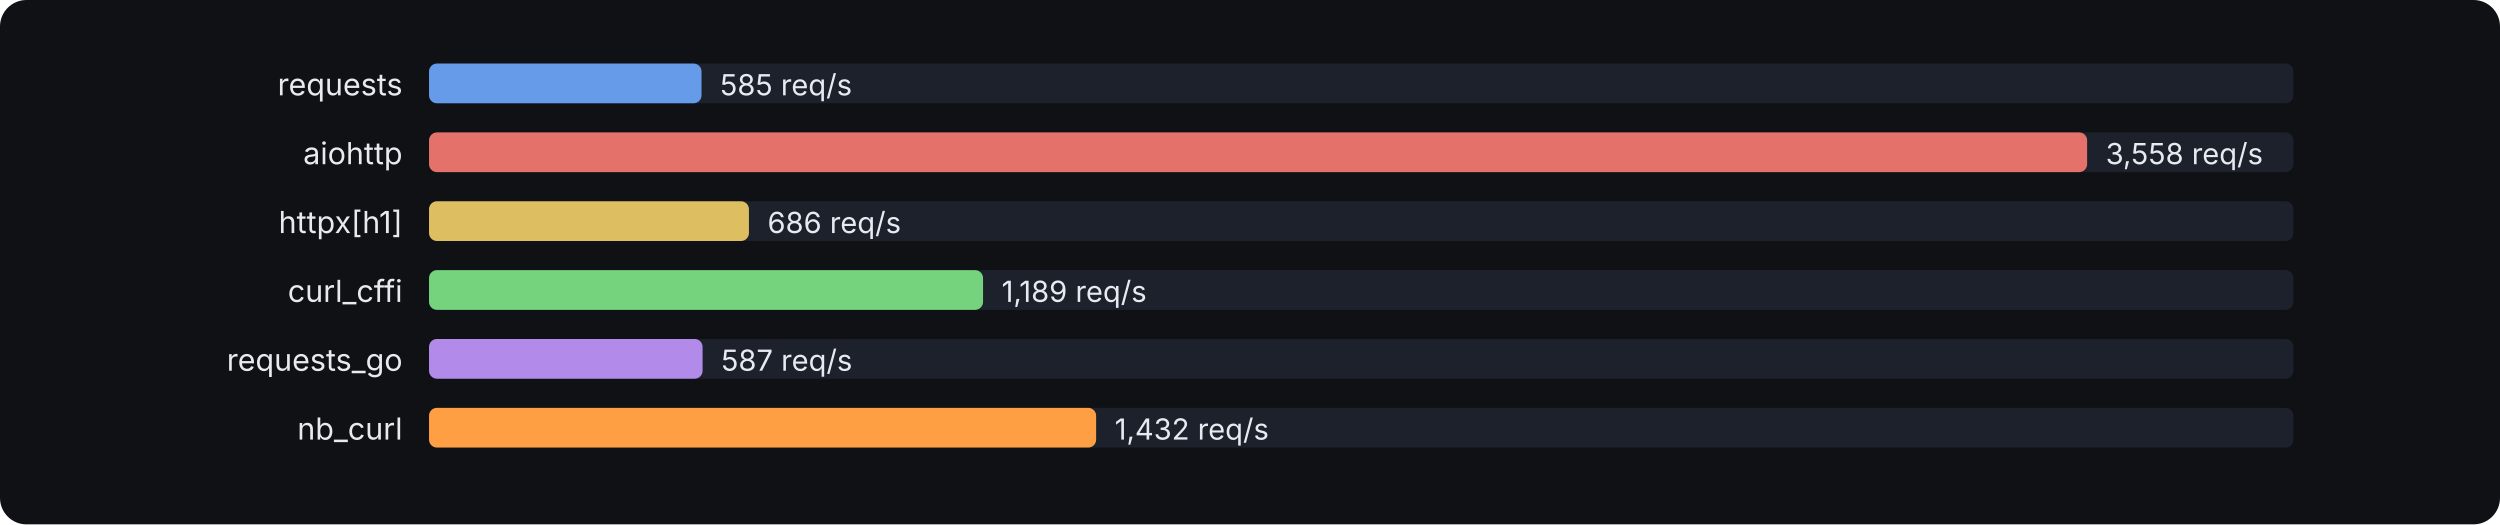
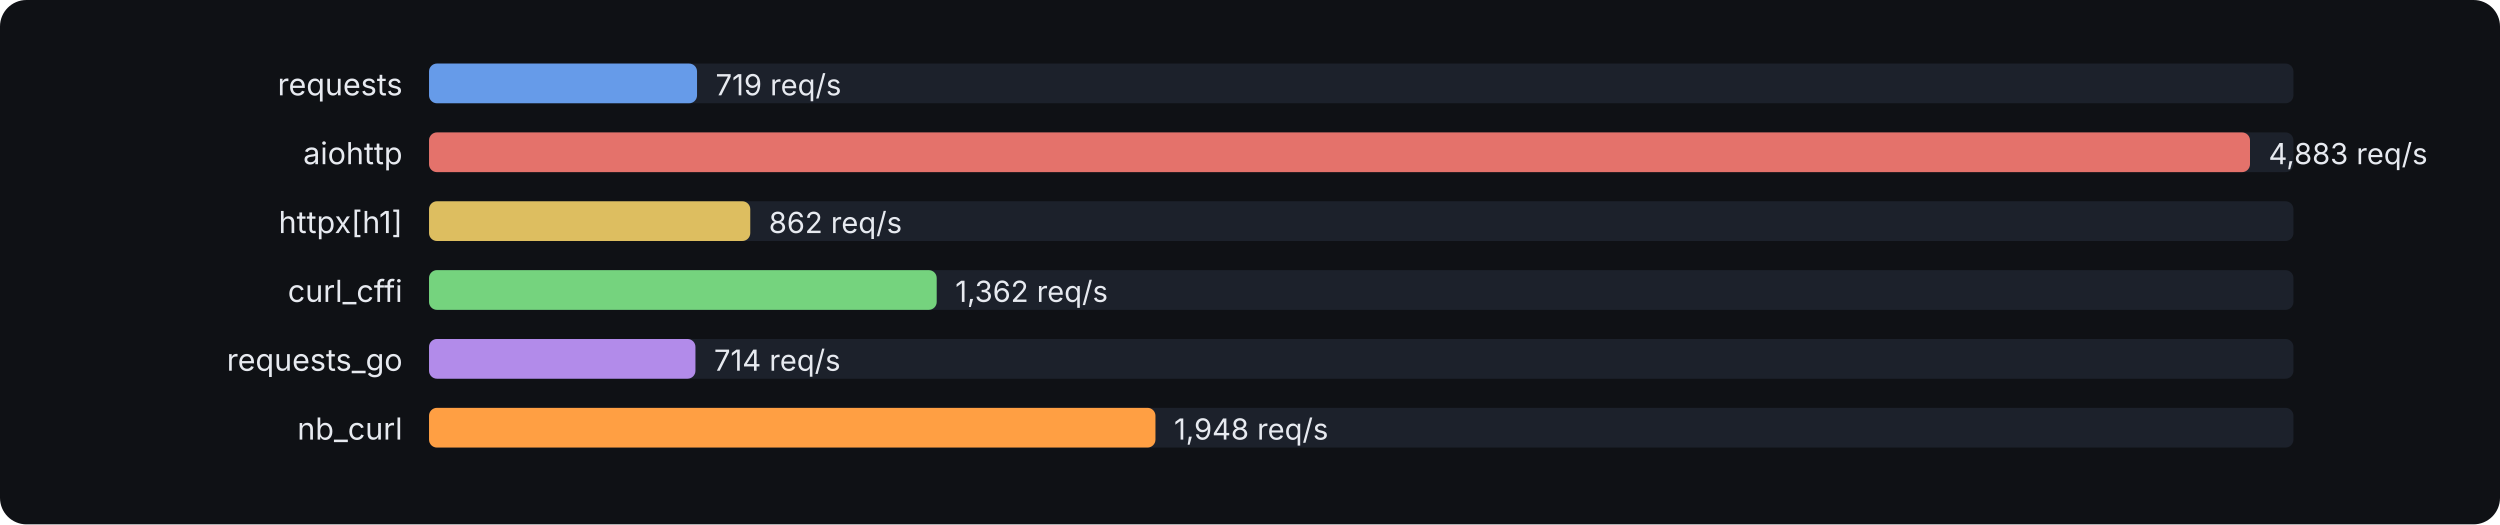
<svg xmlns="http://www.w3.org/2000/svg" viewBox="-12 -12 944 198" width="944" height="198" role="img" font-family="-apple-system, BlinkMacSystemFont, 'Segoe UI', 'PingFang SC', 'Microsoft YaHei', sans-serif">
  <rect x="-12" y="-12" width="944" height="198" fill="#0f1115" rx="10" />
  <text x="140" y="24" fill="#e7eaf0" font-size="11.5" text-anchor="end">requests</text>
  <rect x="150" y="12" width="704" height="15" fill="#1c212b" rx="3" />
-   <rect x="150" y="12" width="102.9" height="15" fill="#6ea8fe" rx="3" opacity="0.9" />
-   <text x="259.9" y="24" fill="#e7eaf0" font-size="11">585 req/s</text>
+   <rect x="150" y="12" width="101.2" height="15" fill="#6ea8fe" rx="3" opacity="0.9" />
+   <text x="258.2" y="24" fill="#e7eaf0" font-size="11">719 req/s</text>
  <text x="140" y="50" fill="#e7eaf0" font-size="11.5" text-anchor="end">aiohttp</text>
  <rect x="150" y="38" width="704" height="15" fill="#1c212b" rx="3" />
-   <rect x="150" y="38" width="626.1" height="15" fill="#f97b72" rx="3" opacity="0.9" />
-   <text x="783.1" y="50" fill="#e7eaf0" font-size="11">3,558 req/s</text>
+   <rect x="150" y="38" width="687.6" height="15" fill="#f97b72" rx="3" opacity="0.9" />
+   <text x="844.6" y="50" fill="#e7eaf0" font-size="11">4,883 req/s</text>
  <text x="140" y="76" fill="#e7eaf0" font-size="11.5" text-anchor="end">httpx[h1]</text>
  <rect x="150" y="64" width="704" height="15" fill="#1c212b" rx="3" />
-   <rect x="150" y="64" width="120.8" height="15" fill="#f2cf66" rx="3" opacity="0.9" />
-   <text x="277.8" y="76" fill="#e7eaf0" font-size="11">686 req/s</text>
+   <rect x="150" y="64" width="121.3" height="15" fill="#f2cf66" rx="3" opacity="0.9" />
+   <text x="278.3" y="76" fill="#e7eaf0" font-size="11">862 req/s</text>
  <text x="140" y="102" fill="#e7eaf0" font-size="11.5" text-anchor="end">curl_cffi</text>
  <rect x="150" y="90" width="704" height="15" fill="#1c212b" rx="3" />
-   <rect x="150" y="90" width="209.2" height="15" fill="#7ee787" rx="3" opacity="0.9" />
-   <text x="366.2" y="102" fill="#e7eaf0" font-size="11">1,189 req/s</text>
+   <rect x="150" y="90" width="191.7" height="15" fill="#7ee787" rx="3" opacity="0.9" />
+   <text x="348.7" y="102" fill="#e7eaf0" font-size="11">1,362 req/s</text>
  <text x="140" y="128" fill="#e7eaf0" font-size="11.5" text-anchor="end">requests_go</text>
  <rect x="150" y="116" width="704" height="15" fill="#1c212b" rx="3" />
-   <rect x="150" y="116" width="103.3" height="15" fill="#c297ff" rx="3" opacity="0.9" />
-   <text x="260.3" y="128" fill="#e7eaf0" font-size="11">587 req/s</text>
+   <rect x="150" y="116" width="100.6" height="15" fill="#c297ff" rx="3" opacity="0.9" />
+   <text x="257.6" y="128" fill="#e7eaf0" font-size="11">714 req/s</text>
  <text x="140" y="154" fill="#e7eaf0" font-size="11.5" text-anchor="end">nb_curl</text>
  <rect x="150" y="142" width="704" height="15" fill="#1c212b" rx="3" />
-   <rect x="150" y="142" width="251.9" height="15" fill="#ff9f43" rx="3" opacity="1" />
-   <text x="408.9" y="154" fill="#e7eaf0" font-size="11">1,432 req/s</text>
+   <rect x="150" y="142" width="274.3" height="15" fill="#ff9f43" rx="3" opacity="1" />
+   <text x="431.3" y="154" fill="#e7eaf0" font-size="11">1,948 req/s</text>
</svg>
